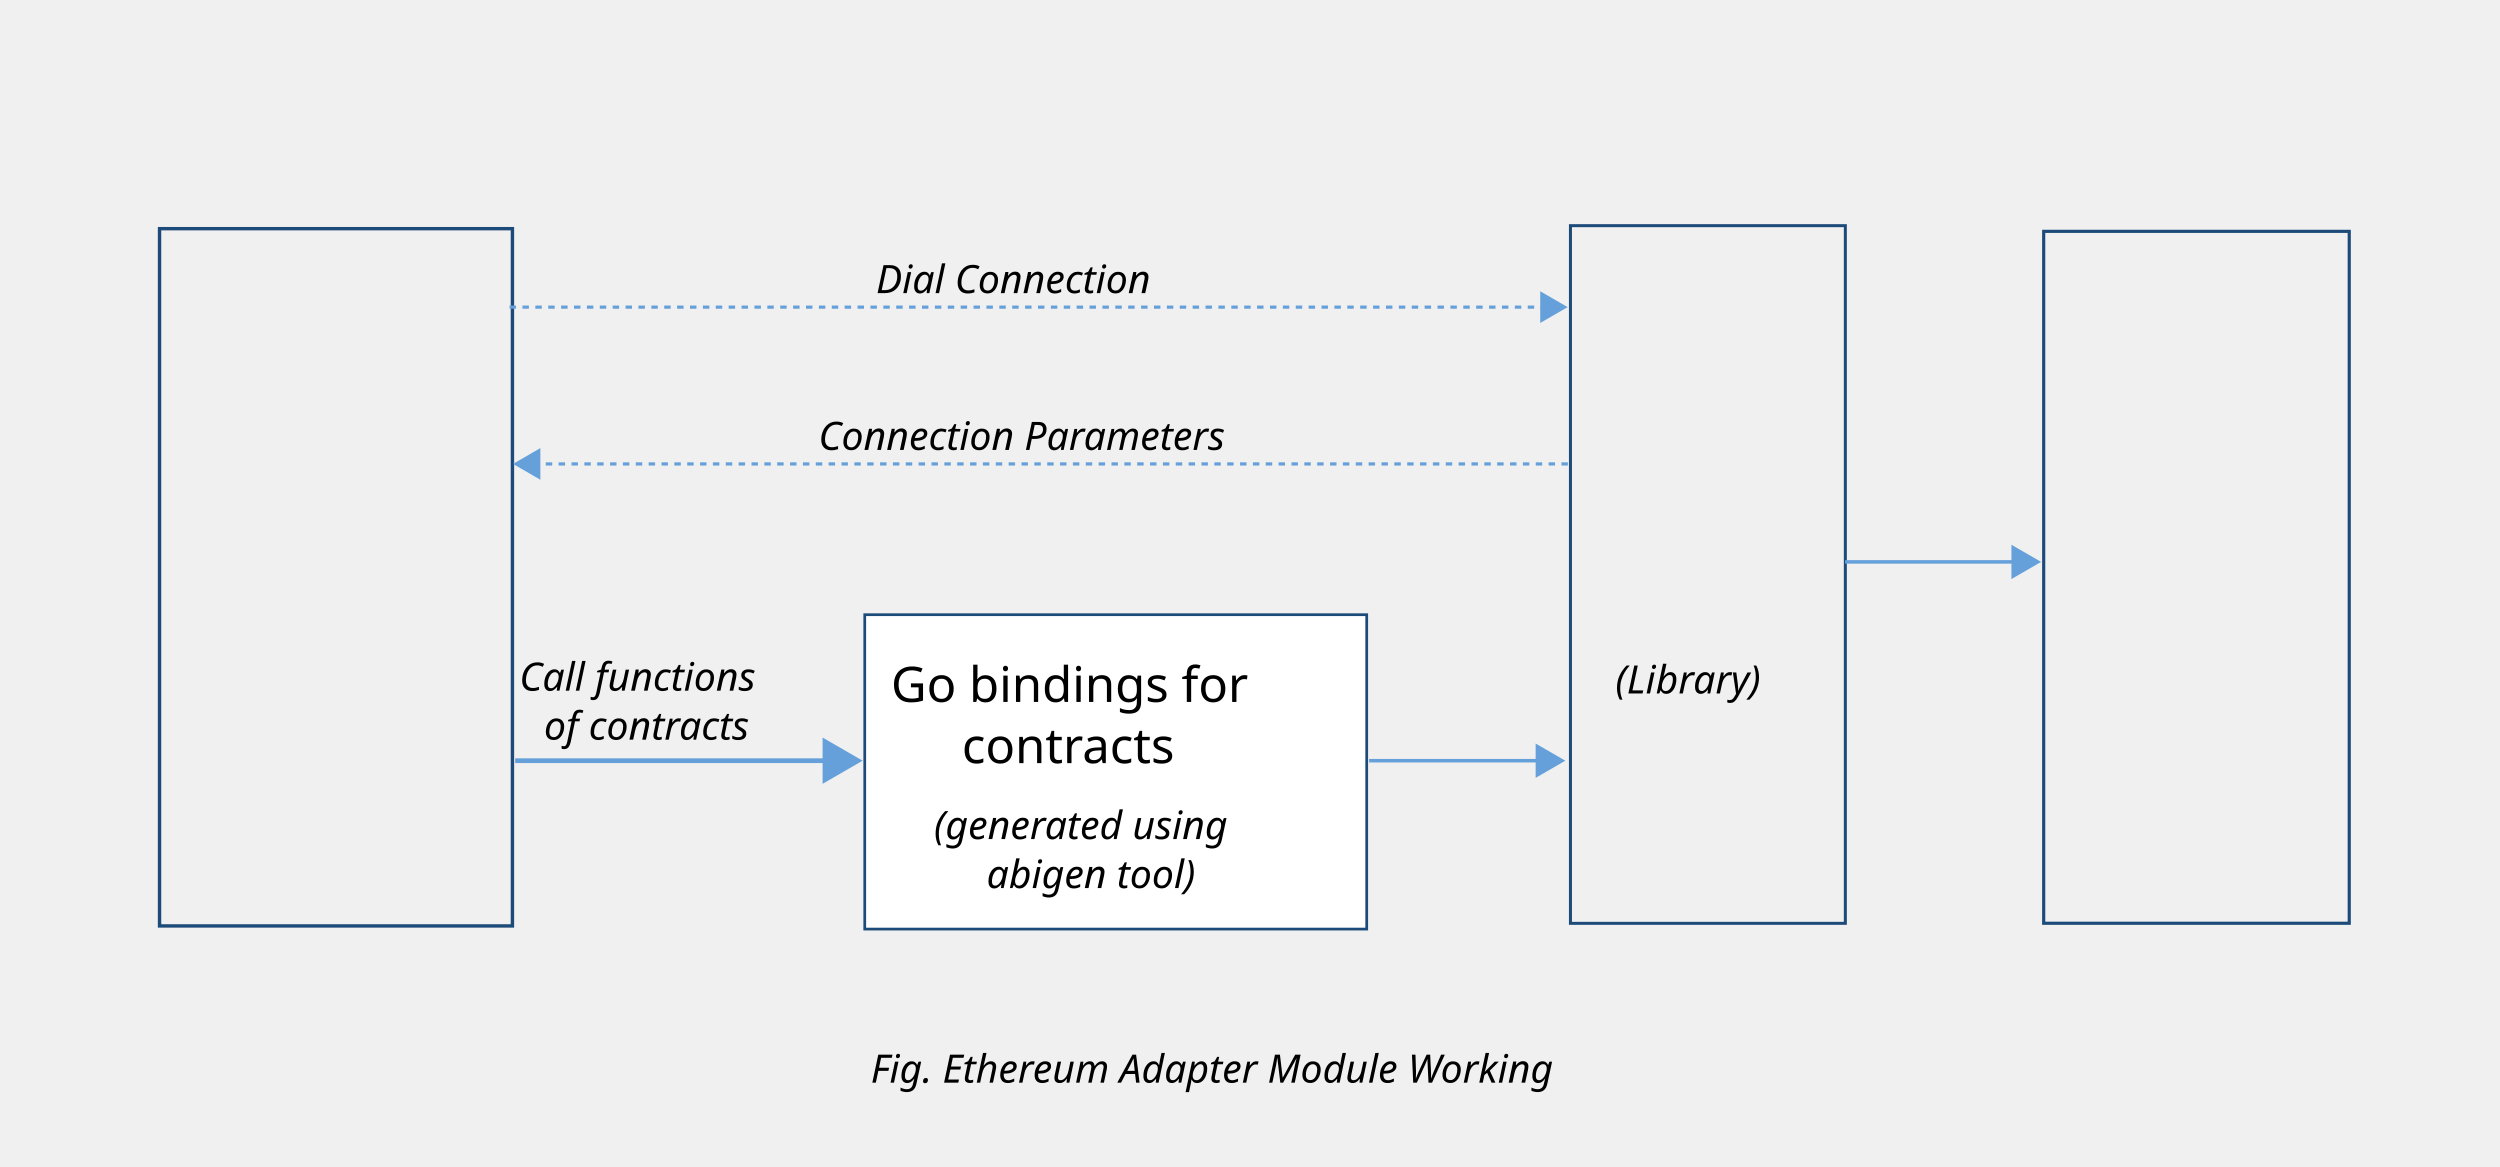
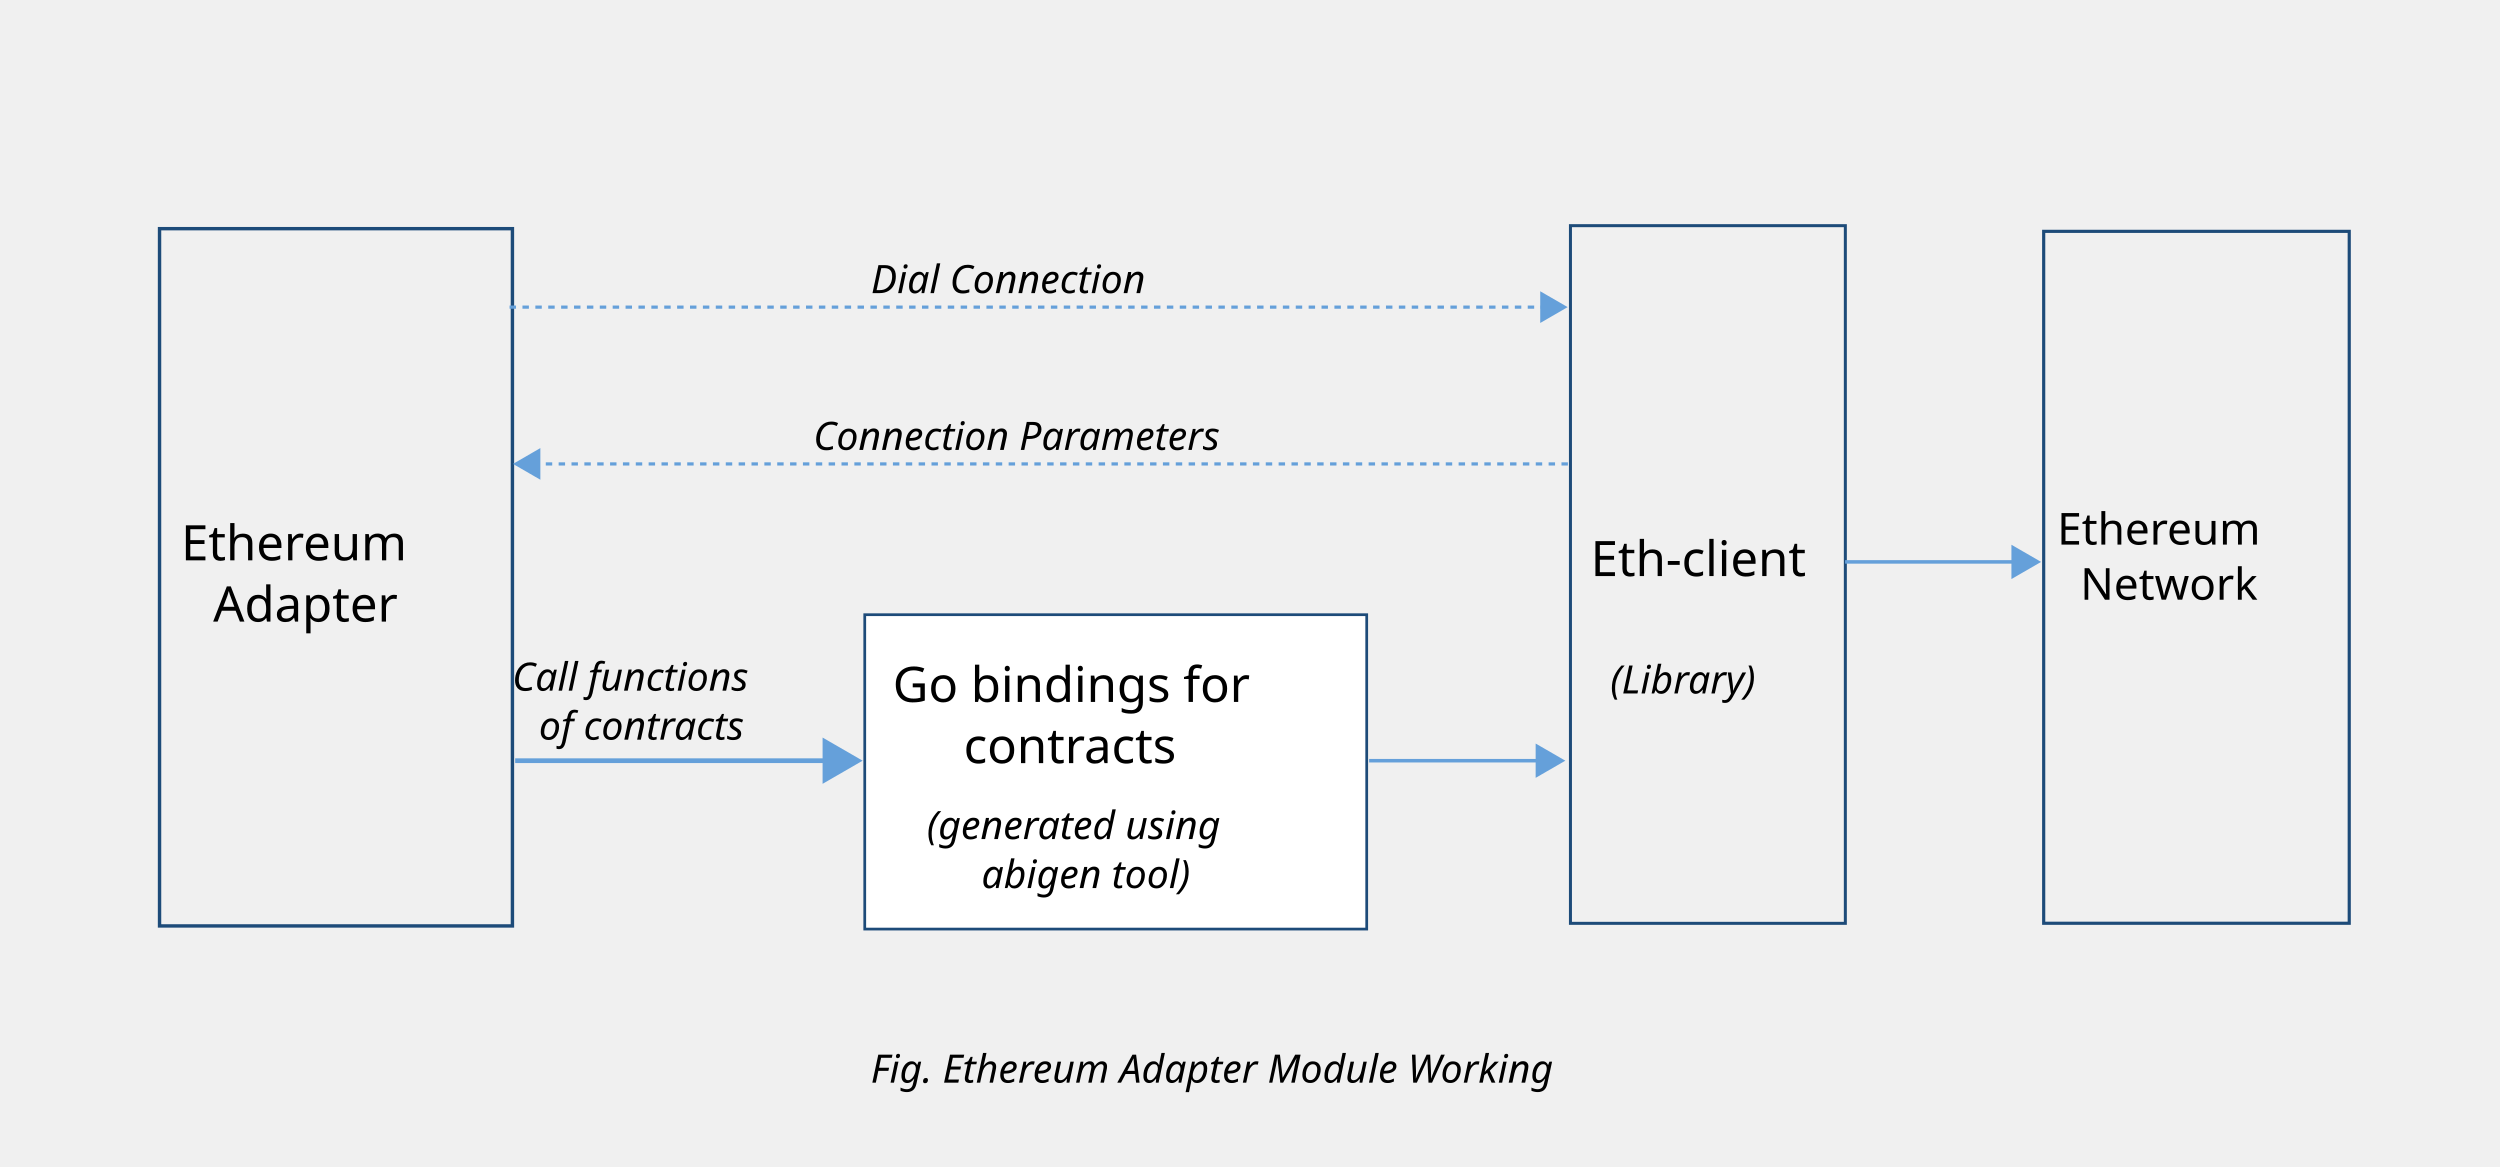
<svg xmlns="http://www.w3.org/2000/svg" width="180mm" height="84mm" viewBox="0 0 637.795 297.638" id="svg2" version="1.1">
  <defs id="defs4">
    <marker orient="auto" refY="0.0" refX="0.0" id="DiamondLstart" style="overflow:visible">
      <path id="path6258" d="M 0,-7.071 L -7.071,0 L 0,7.071 L 7.071,0 L 0,-7.071 z " style="fill-rule:evenodd;stroke:#65a0da;stroke-width:1pt;stroke-opacity:1;fill:#65a0da;fill-opacity:1" transform="scale(0.8) translate(7,0)" />
    </marker>
    <marker orient="auto" refY="0" refX="0" id="TriangleOutL" style="overflow:visible">
      <path id="path4476" d="m 5.77,0 -8.65,5 0,-10 8.65,5 z" style="fill:#65a0da;fill-opacity:1;fill-rule:evenodd;stroke:#65a0da;stroke-width:1pt;stroke-opacity:1" transform="scale(0.8,0.8)" />
    </marker>
    <marker orient="auto" refY="0" refX="0" id="TriangleOutL-9" style="overflow:visible">
      <path id="path4476-2" d="m 5.77,0 -8.65,5 0,-10 8.65,5 z" style="fill:#65a0da;fill-opacity:1;fill-rule:evenodd;stroke:#65a0da;stroke-width:1pt;stroke-opacity:1" transform="scale(0.8,0.8)" />
    </marker>
    <marker orient="auto" refY="0" refX="0" id="TriangleOutL-6" style="overflow:visible">
      <path id="path4476-4" d="m 5.77,0 -8.65,5 0,-10 8.65,5 z" style="fill:#65a0da;fill-opacity:1;fill-rule:evenodd;stroke:#65a0da;stroke-width:1pt;stroke-opacity:1" transform="scale(0.8,0.8)" />
    </marker>
    <marker orient="auto" refY="0" refX="0" id="TriangleOutL-5" style="overflow:visible">
      <path id="path4476-0" d="m 5.77,0 -8.65,5 0,-10 8.65,5 z" style="fill:#65a0da;fill-opacity:1;fill-rule:evenodd;stroke:#65a0da;stroke-width:1pt;stroke-opacity:1" transform="scale(0.8,0.8)" />
    </marker>
    <marker orient="auto" refY="0" refX="0" id="TriangleOutL-8" style="overflow:visible">
      <path id="path4476-7" d="m 5.77,0 -8.65,5 0,-10 8.65,5 z" style="fill:#65a0da;fill-opacity:1;fill-rule:evenodd;stroke:#65a0da;stroke-width:1pt;stroke-opacity:1" transform="scale(0.8,0.8)" />
    </marker>
    <marker orient="auto" refY="0" refX="0" id="TriangleOutL-7" style="overflow:visible">
      <path id="path4476-27" d="m 5.77,0 -8.65,5 0,-10 8.65,5 z" style="fill:#65a0da;fill-opacity:1;fill-rule:evenodd;stroke:#65a0da;stroke-width:1pt;stroke-opacity:1" transform="scale(0.8,0.8)" />
    </marker>
    <marker orient="auto" refY="0" refX="0" id="TriangleOutL-2" style="overflow:visible">
      <path id="path4476-6" d="m 5.77,0 -8.65,5 0,-10 8.65,5 z" style="fill:#65a0da;fill-opacity:1;fill-rule:evenodd;stroke:#65a0da;stroke-width:1pt;stroke-opacity:1" transform="scale(0.8,0.8)" />
    </marker>
    <marker orient="auto" refY="0" refX="0" id="TriangleOutL-5-9" style="overflow:visible">
      <path id="path4476-0-0" d="m 5.77,0 -8.65,5 0,-10 8.65,5 z" style="fill:#65a0da;fill-opacity:1;fill-rule:evenodd;stroke:#65a0da;stroke-width:1pt;stroke-opacity:1" transform="scale(0.8,0.8)" />
    </marker>
    <marker orient="auto" refY="0" refX="0" id="TriangleOutL-5-9-7" style="overflow:visible">
      <path id="path4476-0-0-2" d="m 5.77,0 -8.65,5 0,-10 8.65,5 z" style="fill:#65a0da;fill-opacity:1;fill-rule:evenodd;stroke:#65a0da;stroke-width:1pt;stroke-opacity:1" transform="scale(0.8,0.8)" />
    </marker>
    <marker orient="auto" refY="0" refX="0" id="TriangleOutL-5-9-7-2" style="overflow:visible">
      <path id="path4476-0-0-2-9" d="m 5.77,0 -8.65,5 0,-10 8.65,5 z" style="fill:#65a0da;fill-opacity:1;fill-rule:evenodd;stroke:#65a0da;stroke-width:1pt;stroke-opacity:1" transform="scale(0.8,0.8)" />
    </marker>
    <marker orient="auto" refY="0" refX="0" id="TriangleOutL-5-9-6" style="overflow:visible">
      <path id="path4476-0-0-0" d="m 5.77,0 -8.65,5 0,-10 8.65,5 z" style="fill:#65a0da;fill-opacity:1;fill-rule:evenodd;stroke:#65a0da;stroke-width:1pt;stroke-opacity:1" transform="scale(0.8,0.8)" />
    </marker>
    <marker orient="auto" refY="0" refX="0" id="TriangleOutL-5-9-76" style="overflow:visible">
      <path id="path4476-0-0-1" d="m 5.77,0 -8.65,5 0,-10 8.65,5 z" style="fill:#65a0da;fill-opacity:1;fill-rule:evenodd;stroke:#65a0da;stroke-width:1pt;stroke-opacity:1" transform="scale(0.8,0.8)" />
    </marker>
  </defs>
-   <g id="layer1" transform="translate(0,-754.725)">
-     <flowRoot xml:space="preserve" id="flowRoot4167" style="font-style:normal;font-variant:normal;font-weight:normal;font-stretch:normal;font-size:30px;line-height:125%;font-family:'DejaVu Sans';-inkscape-font-specification:'DejaVu Sans';letter-spacing:0px;word-spacing:0px;fill:#000000;fill-opacity:1;stroke:none;stroke-width:1px;stroke-linecap:butt;stroke-linejoin:miter;stroke-opacity:1">
+   <g id="layer1" transform="translate(0,-754.725)" style="display:inline">
+     <flowRoot xml:space="preserve" id="flowRoot4167" style="font-style:normal;font-variant:normal;font-weight:normal;font-stretch:normal;line-height:0.01%;font-family:'DejaVu Sans';-inkscape-font-specification:'DejaVu Sans';letter-spacing:0px;word-spacing:0px;fill:#000000;fill-opacity:1;stroke:none;stroke-width:1px;stroke-linecap:butt;stroke-linejoin:miter;stroke-opacity:1">
      <flowRegion id="flowRegion4169">
        <rect id="rect4171" width="190" height="140" x="180" y="862.362" style="font-style:normal;font-variant:normal;font-weight:normal;font-stretch:normal;font-family:'DejaVu Sans';-inkscape-font-specification:'DejaVu Sans'" />
      </flowRegion>
-       <flowPara id="flowPara4173" />
+       <flowPara id="flowPara4173" style="font-size:30px;line-height:1.25"> </flowPara>
    </flowRoot>
-     <flowRoot xml:space="preserve" id="flowRoot5218" style="font-style:normal;font-weight:normal;font-size:12.5px;line-height:125%;font-family:sans-serif;letter-spacing:0px;word-spacing:0px;fill:#000000;fill-opacity:1;stroke:none;stroke-width:1px;stroke-linecap:butt;stroke-linejoin:miter;stroke-opacity:1">
+     <flowRoot xml:space="preserve" id="flowRoot5218" style="font-style:normal;font-weight:normal;line-height:0.01%;font-family:sans-serif;letter-spacing:0px;word-spacing:0px;fill:#000000;fill-opacity:1;stroke:none;stroke-width:1px;stroke-linecap:butt;stroke-linejoin:miter;stroke-opacity:1">
      <flowRegion id="flowRegion5220">
        <rect id="rect5222" width="50" height="20" x="250" y="602.362" />
      </flowRegion>
-       <flowPara id="flowPara5224" />
+       <flowPara id="flowPara5224" style="font-size:12.5px;line-height:1.25"> </flowPara>
    </flowRoot>
-     <text xml:space="preserve" style="font-style:italic;font-variant:normal;font-weight:normal;font-stretch:normal;font-size:10px;line-height:125%;font-family:sans-serif;-inkscape-font-specification:'sans-serif Italic';letter-spacing:0px;word-spacing:0px;fill:#000000;fill-opacity:1;stroke:none;stroke-width:1px;stroke-linecap:butt;stroke-linejoin:miter;stroke-opacity:1" x="222.143" y="1030.934" id="text8452">
-       <tspan id="tspan8454" x="222.143" y="1030.934">Fig. Ethereum Adapter Module Working</tspan>
+     <text xml:space="preserve" style="font-style:italic;font-variant:normal;font-weight:normal;font-stretch:normal;line-height:0%;font-family:sans-serif;-inkscape-font-specification:'sans-serif Italic';letter-spacing:0px;word-spacing:0px;fill:#000000;fill-opacity:1;stroke:none;stroke-width:1px;stroke-linecap:butt;stroke-linejoin:miter;stroke-opacity:1" x="222.143" y="1030.934" id="text8452">
+       <tspan id="tspan8454" x="222.143" y="1030.934" style="font-size:10px;line-height:1.25">Fig. Ethereum Adapter Module Working</tspan>
    </text>
-     <flowRoot xml:space="preserve" id="flowRoot5629" style="font-style:normal;font-weight:normal;font-size:12.5px;line-height:125%;font-family:sans-serif;letter-spacing:0px;word-spacing:0px;fill:#000000;fill-opacity:1;stroke:none;stroke-width:1px;stroke-linecap:butt;stroke-linejoin:miter;stroke-opacity:1">
+     <flowRoot xml:space="preserve" id="flowRoot5629" style="font-style:normal;font-weight:normal;line-height:0.01%;font-family:sans-serif;letter-spacing:0px;word-spacing:0px;fill:#000000;fill-opacity:1;stroke:none;stroke-width:1px;stroke-linecap:butt;stroke-linejoin:miter;stroke-opacity:1">
      <flowRegion id="flowRegion5631">
        <rect id="rect5633" width="700" height="400" x="-40" y="-21.496" />
      </flowRegion>
-       <flowPara id="flowPara5635" />
+       <flowPara id="flowPara5635" style="font-size:12.5px;line-height:1.25"> </flowPara>
    </flowRoot>
-     <flowRoot xml:space="preserve" id="flowRoot4405" style="font-style:normal;font-weight:normal;font-size:11.25px;line-height:125%;font-family:sans-serif;text-align:start;letter-spacing:0px;word-spacing:0px;text-anchor:start;fill:#000000;fill-opacity:1;stroke:none;stroke-width:1px;stroke-linecap:butt;stroke-linejoin:miter;stroke-opacity:1" transform="translate(0,683.8587)">
+     <flowRoot xml:space="preserve" id="flowRoot4405" style="font-style:normal;font-weight:normal;line-height:0.01%;font-family:sans-serif;text-align:start;letter-spacing:0px;word-spacing:0px;text-anchor:start;fill:#000000;fill-opacity:1;stroke:none;stroke-width:1px;stroke-linecap:butt;stroke-linejoin:miter;stroke-opacity:1" transform="translate(0,683.8587)">
      <flowRegion id="flowRegion4407">
        <rect id="rect4409" width="50" height="30" x="30" y="228.504" style="font-size:11.25px" />
      </flowRegion>
-       <flowPara id="flowPara4411" />
+       <flowPara id="flowPara4411" style="font-size:11.25px;line-height:1.25"> </flowPara>
    </flowRoot>
-     <flowRoot xml:space="preserve" id="flowRoot4413" style="font-style:normal;font-weight:normal;font-size:12.5px;line-height:125%;font-family:sans-serif;text-align:start;letter-spacing:0px;word-spacing:0px;text-anchor:start;fill:#000000;fill-opacity:1;stroke:none;stroke-width:1px;stroke-linecap:butt;stroke-linejoin:miter;stroke-opacity:1" transform="translate(0,683.8587)">
+     <flowRoot xml:space="preserve" id="flowRoot4413" style="font-style:normal;font-weight:normal;line-height:0.01%;font-family:sans-serif;text-align:start;letter-spacing:0px;word-spacing:0px;text-anchor:start;fill:#000000;fill-opacity:1;stroke:none;stroke-width:1px;stroke-linecap:butt;stroke-linejoin:miter;stroke-opacity:1" transform="translate(0,683.8587)">
      <flowRegion id="flowRegion4415">
        <rect id="rect4417" width="50" height="20" x="30" y="228.504" />
      </flowRegion>
-       <flowPara id="flowPara4419">Blockchai</flowPara>
+       <flowPara id="flowPara4419" style="font-size:12.5px;line-height:1.25">Blockchai</flowPara>
    </flowRoot>
-     <flowRoot xml:space="preserve" id="flowRoot4429" style="font-style:normal;font-weight:normal;font-size:11.25px;line-height:125%;font-family:sans-serif;text-align:start;letter-spacing:0px;word-spacing:0px;text-anchor:start;fill:#000000;fill-opacity:1;stroke:none;stroke-width:1px;stroke-linecap:butt;stroke-linejoin:miter;stroke-opacity:1" transform="translate(0,683.8587)">
+     <flowRoot xml:space="preserve" id="flowRoot4429" style="font-style:normal;font-weight:normal;line-height:0.01%;font-family:sans-serif;text-align:start;letter-spacing:0px;word-spacing:0px;text-anchor:start;fill:#000000;fill-opacity:1;stroke:none;stroke-width:1px;stroke-linecap:butt;stroke-linejoin:miter;stroke-opacity:1" transform="translate(0,683.8587)">
      <flowRegion id="flowRegion4431">
        <rect id="rect4433" width="140" height="30" x="50" y="68.504" style="font-size:11.25px" />
      </flowRegion>
-       <flowPara id="flowPara4435" />
+       <flowPara id="flowPara4435" style="font-size:11.25px;line-height:1.25"> </flowPara>
    </flowRoot>
-     <flowRoot xml:space="preserve" id="flowRoot4445" style="font-style:normal;font-weight:normal;font-size:12.5px;line-height:125%;font-family:sans-serif;text-align:start;letter-spacing:0px;word-spacing:0px;text-anchor:start;fill:#000000;fill-opacity:1;stroke:none;stroke-width:1px;stroke-linecap:butt;stroke-linejoin:miter;stroke-opacity:1" transform="translate(0,683.8587)">
+     <flowRoot xml:space="preserve" id="flowRoot4445" style="font-style:normal;font-weight:normal;line-height:0.01%;font-family:sans-serif;text-align:start;letter-spacing:0px;word-spacing:0px;text-anchor:start;fill:#000000;fill-opacity:1;stroke:none;stroke-width:1px;stroke-linecap:butt;stroke-linejoin:miter;stroke-opacity:1" transform="translate(0,683.8587)">
      <flowRegion id="flowRegion4447">
        <rect id="rect4449" width="90" height="30" x="70" y="118.504" />
      </flowRegion>
-       <flowPara id="flowPara4451" />
+       <flowPara id="flowPara4451" style="font-size:12.5px;line-height:1.25"> </flowPara>
    </flowRoot>
    <rect style="opacity:1;fill:none;fill-opacity:1;stroke:#1d4b79;stroke-width:0.871;stroke-linecap:butt;stroke-linejoin:miter;stroke-miterlimit:4;stroke-dasharray:none;stroke-opacity:1" id="rect4206" width="90.029" height="177.886" x="40.7" y="813.062" />
    <rect style="opacity:1;fill:#ffffff;fill-opacity:1;stroke:#1d4b79;stroke-width:0.698;stroke-linecap:butt;stroke-linejoin:miter;stroke-miterlimit:4;stroke-dasharray:none;stroke-opacity:1" id="rect4206-4-2-6" width="128.06" height="80.202" x="220.613" y="911.547" />
-     <flowRoot xml:space="preserve" id="flowRoot6775" style="font-style:normal;font-weight:normal;font-size:12.5px;line-height:125%;font-family:sans-serif;text-align:center;letter-spacing:0px;word-spacing:0px;text-anchor:middle;fill:#000000;fill-opacity:1;stroke:none;stroke-width:1px;stroke-linecap:butt;stroke-linejoin:miter;stroke-opacity:1" transform="translate(20.71428,754.0106)">
-       <flowRegion id="flowRegion6777">
-         <rect id="rect6779" width="70" height="30" x="30" y="127.638" style="text-align:center;text-anchor:middle" />
-       </flowRegion>
-       <flowPara id="flowPara6783">Ethereum Adapter</flowPara>
-     </flowRoot>
-     <flowRoot xml:space="preserve" id="flowRoot6793" style="fill:black;stroke:none;stroke-opacity:1;stroke-width:1px;stroke-linejoin:miter;stroke-linecap:butt;fill-opacity:1;font-family:sans-serif;font-style:normal;font-weight:normal;font-size:12.5px;line-height:125%;letter-spacing:0px;word-spacing:0px;text-anchor:start;text-align:start">
+     <flowRoot xml:space="preserve" id="flowRoot6793" style="font-style:normal;font-weight:normal;line-height:0.01%;font-family:sans-serif;text-align:start;letter-spacing:0px;word-spacing:0px;text-anchor:start;fill:#000000;fill-opacity:1;stroke:none;stroke-width:1px;stroke-linecap:butt;stroke-linejoin:miter;stroke-opacity:1">
      <flowRegion id="flowRegion6795">
        <rect id="rect6797" width="140" height="20" x="480" y="27.638" />
      </flowRegion>
-       <flowPara id="flowPara6799" />
+       <flowPara id="flowPara6799" style="font-size:12.5px;line-height:1.25"> </flowPara>
    </flowRoot>
    <path style="fill:#65a0da;fill-opacity:1;fill-rule:evenodd;stroke:#65a0da;stroke-width:1.199;stroke-linecap:butt;stroke-linejoin:miter;stroke-miterlimit:4;stroke-dasharray:none;stroke-dashoffset:0;stroke-opacity:1;marker-end:url(#TriangleOutL-5-9)" d="m 131.429,948.791 c 81.831,0 81.831,0 81.831,0" id="path4297-4-8" />
-     <text xml:space="preserve" style="font-style:normal;font-weight:normal;font-size:12.5px;line-height:125%;font-family:sans-serif;text-align:center;letter-spacing:0px;word-spacing:0px;text-anchor:middle;fill:#000000;fill-opacity:1;stroke:none;stroke-width:1px;stroke-linecap:butt;stroke-linejoin:miter;stroke-opacity:1" x="283.886" y="933.791" id="text4949">
-       <tspan id="tspan4951" x="285.876" y="933.791">Go bindings for </tspan>
-       <tspan x="283.886" y="949.416" id="tspan4953">contracts</tspan>
-       <tspan x="283.886" y="965.041" id="tspan4955" />
+     <text xml:space="preserve" style="font-style:normal;font-weight:normal;line-height:0%;font-family:sans-serif;text-align:center;letter-spacing:0px;word-spacing:0px;text-anchor:middle;fill:#000000;fill-opacity:1;stroke:none;stroke-width:1px;stroke-linecap:butt;stroke-linejoin:miter;stroke-opacity:1" x="283.886" y="933.791" id="text4949">
+       <tspan id="tspan4951" x="285.876" y="933.791" style="font-size:12.5px;line-height:1.25">Go bindings for </tspan>
+       <tspan x="283.886" y="949.416" id="tspan4953" style="font-size:12.5px;line-height:1.25">contracts</tspan>
+       <tspan x="285.876" y="965.041" id="tspan4955" style="font-size:12.5px;line-height:1.25"> </tspan>
    </text>
-     <text xml:space="preserve" style="font-style:italic;font-variant:normal;font-weight:normal;font-stretch:normal;font-size:10px;line-height:125%;font-family:sans-serif;-inkscape-font-specification:'sans-serif Italic';text-align:center;letter-spacing:0px;word-spacing:0px;text-anchor:middle;fill:#000000;fill-opacity:1;stroke:none;stroke-width:1px;stroke-linecap:butt;stroke-linejoin:miter;stroke-opacity:1" x="284.825" y="968.791" id="text4957">
-       <tspan id="tspan4959" x="284.825" y="968.791">(generated using</tspan>
-       <tspan x="284.825" y="981.291" id="tspan4961">abigen tool)</tspan>
+     <text xml:space="preserve" style="font-style:italic;font-variant:normal;font-weight:normal;font-stretch:normal;line-height:0%;font-family:sans-serif;-inkscape-font-specification:'sans-serif Italic';text-align:center;letter-spacing:0px;word-spacing:0px;text-anchor:middle;fill:#000000;fill-opacity:1;stroke:none;stroke-width:1px;stroke-linecap:butt;stroke-linejoin:miter;stroke-opacity:1" x="284.825" y="968.791" id="text4957">
+       <tspan id="tspan4959" x="284.825" y="968.791" style="font-size:10px;line-height:1.25">(generated using</tspan>
+       <tspan x="284.825" y="981.291" id="tspan4961" style="font-size:10px;line-height:1.25">abigen tool)</tspan>
    </text>
-     <text xml:space="preserve" style="font-style:normal;font-weight:normal;font-size:12.5px;line-height:125%;font-family:sans-serif;text-align:center;letter-spacing:0px;word-spacing:0px;text-anchor:middle;fill:#000000;fill-opacity:1;stroke:none;stroke-width:1px;stroke-linecap:butt;stroke-linejoin:miter;stroke-opacity:1" x="360" y="972.363" id="text4963">
-       <tspan id="tspan4965" x="360" y="972.363" />
+     <text xml:space="preserve" style="font-style:normal;font-weight:normal;line-height:0%;font-family:sans-serif;text-align:center;letter-spacing:0px;word-spacing:0px;text-anchor:middle;fill:#000000;fill-opacity:1;stroke:none;stroke-width:1px;stroke-linecap:butt;stroke-linejoin:miter;stroke-opacity:1" x="360" y="972.363" id="text4963">
+       <tspan id="tspan4965" x="361.99" y="972.363" style="font-size:12.5px;line-height:1.25"> </tspan>
    </text>
    <rect style="opacity:1;fill:none;fill-opacity:1;stroke:#1d4b79;stroke-width:0.769;stroke-linecap:butt;stroke-linejoin:miter;stroke-miterlimit:4;stroke-dasharray:none;stroke-opacity:1" id="rect4206-2" width="70.131" height="177.988" x="400.649" y="812.297" />
-     <flowRoot xml:space="preserve" id="flowRoot6775-4" style="font-style:normal;font-weight:normal;font-size:12.5px;line-height:125%;font-family:sans-serif;text-align:center;letter-spacing:0px;word-spacing:0px;text-anchor:middle;fill:#000000;fill-opacity:1;stroke:none;stroke-width:1px;stroke-linecap:butt;stroke-linejoin:miter;stroke-opacity:1" transform="translate(369.9999,754.7251)">
-       <flowRegion id="flowRegion6777-7">
-         <rect id="rect6779-7" width="70" height="30" x="30" y="127.638" style="text-align:center;text-anchor:middle" />
-       </flowRegion>
-       <flowPara id="flowPara6783-5">Eth-</flowPara>
-       <flowPara id="flowPara5159">client</flowPara>
-     </flowRoot>
-     <rect style="opacity:1;fill:none;fill-opacity:1;stroke:#1d4b79;stroke-width:0.807;stroke-linecap:butt;stroke-linejoin:miter;stroke-miterlimit:4;stroke-dasharray:none;stroke-opacity:1" id="rect4206-4" width="77.95" height="176.521" x="521.382" y="813.745" />
-     <flowRoot xml:space="preserve" id="flowRoot6775-8" style="font-style:normal;font-weight:normal;font-size:12.5px;line-height:125%;font-family:sans-serif;text-align:center;letter-spacing:0px;word-spacing:0px;text-anchor:middle;fill:#000000;fill-opacity:1;stroke:none;stroke-width:1px;stroke-linecap:butt;stroke-linejoin:miter;stroke-opacity:1" transform="translate(496.4285,755.4394)">
-       <flowRegion id="flowRegion6777-1">
-         <rect id="rect6779-2" width="70" height="30" x="30" y="127.638" style="text-align:center;text-anchor:middle" />
-       </flowRegion>
-       <flowPara id="flowPara6783-8">Ethereum </flowPara>
-       <flowPara id="flowPara5161">Network</flowPara>
-     </flowRoot>
-     <text xml:space="preserve" style="font-style:normal;font-weight:normal;font-size:12.5px;line-height:125%;font-family:sans-serif;text-align:center;letter-spacing:0px;word-spacing:0px;text-anchor:middle;fill:#000000;fill-opacity:1;stroke:none;stroke-width:1px;stroke-linecap:butt;stroke-linejoin:miter;stroke-opacity:1" x="610" y="902.363" id="text5163">
-       <tspan id="tspan5165" x="610" y="902.363" />
+     <rect style="display:inline;opacity:1;fill:none;fill-opacity:1;stroke:#1d4b79;stroke-width:0.807;stroke-linecap:butt;stroke-linejoin:miter;stroke-miterlimit:4;stroke-dasharray:none;stroke-opacity:1" id="rect4206-4" width="77.95" height="176.521" x="521.382" y="813.745" />
+     <text xml:space="preserve" style="font-style:normal;font-weight:normal;line-height:0%;font-family:sans-serif;text-align:center;letter-spacing:0px;word-spacing:0px;text-anchor:middle;fill:#000000;fill-opacity:1;stroke:none;stroke-width:1px;stroke-linecap:butt;stroke-linejoin:miter;stroke-opacity:1" x="610" y="902.363" id="text5163">
+       <tspan id="tspan5165" x="611.99" y="902.363" style="font-size:12.5px;line-height:1.25"> </tspan>
    </text>
-     <path style="fill:#65a0da;fill-opacity:1;fill-rule:evenodd;stroke:#65a0da;stroke-width:0.822;stroke-linecap:butt;stroke-linejoin:miter;stroke-miterlimit:4;stroke-dasharray:1.644,1.644;stroke-dashoffset:0;stroke-opacity:1;marker-end:url(#TriangleOutL-5-9-7)" d="m 130,833.077 c 265.27,0 265.27,0 265.27,0" id="path4297-4-8-8" />
-     <path style="fill:#65a0da;fill-opacity:1;fill-rule:evenodd;stroke:#65a0da;stroke-width:0.82;stroke-linecap:butt;stroke-linejoin:miter;stroke-miterlimit:4;stroke-dasharray:1.64,1.64;stroke-dashoffset:0;stroke-opacity:1;marker-end:url(#TriangleOutL-5-9-7-2)" d="m 400,873.077 c -264.473,0 -264.473,0 -264.473,0" id="path4297-4-8-8-9" />
+     <path style="fill:#65a0da;fill-opacity:1;fill-rule:evenodd;stroke:#65a0da;stroke-width:0.822;stroke-linecap:butt;stroke-linejoin:miter;stroke-miterlimit:4;stroke-dasharray:1.644, 1.644;stroke-dashoffset:0;stroke-opacity:1;marker-end:url(#TriangleOutL-5-9-7)" d="m 130,833.077 c 265.27,0 265.27,0 265.27,0" id="path4297-4-8-8" />
+     <path style="fill:#65a0da;fill-opacity:1;fill-rule:evenodd;stroke:#65a0da;stroke-width:0.82;stroke-linecap:butt;stroke-linejoin:miter;stroke-miterlimit:4;stroke-dasharray:1.64, 1.64;stroke-dashoffset:0;stroke-opacity:1;marker-end:url(#TriangleOutL-5-9-7-2)" d="m 400,873.077 c -264.473,0 -264.473,0 -264.473,0" id="path4297-4-8-8-9" />
    <path style="fill:#65a0da;fill-opacity:1;fill-rule:evenodd;stroke:#65a0da;stroke-width:0.889;stroke-linecap:butt;stroke-linejoin:miter;stroke-miterlimit:4;stroke-dasharray:none;stroke-dashoffset:0;stroke-opacity:1;marker-end:url(#TriangleOutL-5-9-6)" d="m 349.286,948.791 c 45.009,0 45.009,0 45.009,0" id="path4297-4-8-2" />
    <path style="fill:#65a0da;fill-opacity:1;fill-rule:evenodd;stroke:#65a0da;stroke-width:0.889;stroke-linecap:butt;stroke-linejoin:miter;stroke-miterlimit:4;stroke-dasharray:none;stroke-dashoffset:0;stroke-opacity:1;marker-end:url(#TriangleOutL-5-9-76)" d="m 470.714,898.077 c 44.959,0 44.959,0 44.959,0" id="path4297-4-8-3" />
-     <text xml:space="preserve" style="font-style:italic;font-variant:normal;font-weight:normal;font-stretch:normal;font-size:10px;line-height:125%;font-family:sans-serif;-inkscape-font-specification:'sans-serif Italic';text-align:center;letter-spacing:0px;word-spacing:0px;text-anchor:middle;fill:#000000;fill-opacity:1;stroke:none;stroke-width:1px;stroke-linecap:butt;stroke-linejoin:miter;stroke-opacity:1" x="171.429" y="930.934" id="text9667">
-       <tspan id="tspan9669" x="173.02" y="930.934">Call functions </tspan>
-       <tspan x="171.429" y="943.434" id="tspan9671">of contracts</tspan>
+     <text xml:space="preserve" style="font-style:italic;font-variant:normal;font-weight:normal;font-stretch:normal;line-height:0%;font-family:sans-serif;-inkscape-font-specification:'sans-serif Italic';text-align:center;letter-spacing:0px;word-spacing:0px;text-anchor:middle;fill:#000000;fill-opacity:1;stroke:none;stroke-width:1px;stroke-linecap:butt;stroke-linejoin:miter;stroke-opacity:1" x="171.429" y="930.934" id="text9667">
+       <tspan id="tspan9669" x="173.02" y="930.934" style="font-size:10px;line-height:1.25">Call functions </tspan>
+       <tspan x="171.429" y="943.434" id="tspan9671" style="font-size:10px;line-height:1.25">of contracts</tspan>
    </text>
-     <text xml:space="preserve" style="font-style:italic;font-variant:normal;font-weight:normal;font-stretch:normal;font-size:10px;line-height:125%;font-family:sans-serif;-inkscape-font-specification:'sans-serif Italic';text-align:center;letter-spacing:0px;word-spacing:0px;text-anchor:middle;fill:#000000;fill-opacity:1;stroke:none;stroke-width:1px;stroke-linecap:butt;stroke-linejoin:miter;stroke-opacity:1" x="265" y="829.506" id="text9673">
-       <tspan id="tspan9675" x="265" y="829.506">Dial Connection</tspan>
+     <text xml:space="preserve" style="font-style:italic;font-variant:normal;font-weight:normal;font-stretch:normal;line-height:0%;font-family:sans-serif;-inkscape-font-specification:'sans-serif Italic';text-align:center;letter-spacing:0px;word-spacing:0px;text-anchor:middle;fill:#000000;fill-opacity:1;stroke:none;stroke-width:1px;stroke-linecap:butt;stroke-linejoin:miter;stroke-opacity:1" x="265" y="829.506" id="text9673">
+       <tspan id="tspan9675" x="265" y="829.506" style="font-size:10px;line-height:1.25">Dial Connection</tspan>
    </text>
-     <text xml:space="preserve" style="font-style:italic;font-variant:normal;font-weight:normal;font-stretch:normal;font-size:10px;line-height:125%;font-family:sans-serif;-inkscape-font-specification:'sans-serif Italic';text-align:center;letter-spacing:0px;word-spacing:0px;text-anchor:middle;fill:#000000;fill-opacity:1;stroke:none;stroke-width:1px;stroke-linecap:butt;stroke-linejoin:miter;stroke-opacity:1" x="267.143" y="869.506" id="text9677">
-       <tspan id="tspan9679" x="267.143" y="869.506">Connection Parameters</tspan>
+     <text xml:space="preserve" style="font-style:italic;font-variant:normal;font-weight:normal;font-stretch:normal;line-height:0%;font-family:sans-serif;-inkscape-font-specification:'sans-serif Italic';text-align:center;letter-spacing:0px;word-spacing:0px;text-anchor:middle;fill:#000000;fill-opacity:1;stroke:none;stroke-width:1px;stroke-linecap:butt;stroke-linejoin:miter;stroke-opacity:1" x="267.143" y="869.506" id="text9677">
+       <tspan id="tspan9679" x="267.143" y="869.506" style="font-size:10px;line-height:1.25">Connection Parameters</tspan>
    </text>
-     <text xml:space="preserve" style="font-style:italic;font-variant:normal;font-weight:normal;font-stretch:normal;font-size:10px;line-height:125%;font-family:sans-serif;-inkscape-font-specification:'sans-serif Italic';text-align:center;letter-spacing:0px;word-spacing:0px;text-anchor:middle;fill:#000000;fill-opacity:1;stroke:none;stroke-width:1px;stroke-linecap:butt;stroke-linejoin:miter;stroke-opacity:1" x="437.143" y="931.648" id="text9681">
-       <tspan id="tspan9683" x="437.143" y="931.648">(Library)</tspan>
+     <text xml:space="preserve" style="font-style:italic;font-variant:normal;font-weight:normal;font-stretch:normal;line-height:0%;font-family:sans-serif;-inkscape-font-specification:'sans-serif Italic';text-align:center;letter-spacing:0px;word-spacing:0px;text-anchor:middle;display:inline;fill:#000000;fill-opacity:1;stroke:none;stroke-width:1px;stroke-linecap:butt;stroke-linejoin:miter;stroke-opacity:1" x="437.143" y="931.648" id="text9681">
+       <tspan id="tspan9683" x="437.143" y="931.648" style="font-size:10px;line-height:1.25">(Library)</tspan>
+     </text>
+     <text xml:space="preserve" style="font-style:normal;font-weight:normal;font-size:11.25px;line-height:1.25;font-family:sans-serif;letter-spacing:0px;word-spacing:0px;fill:#000000;fill-opacity:1;stroke:none;stroke-width:0.937" x="85.244" y="897.675" id="text3794">
+       <tspan id="tspan3792" x="85.244" y="897.675" style="font-size:12.5px;text-align:center;text-anchor:middle;stroke-width:0.937">Ethereum</tspan>
+       <tspan x="85.244" y="913.3" style="font-size:12.5px;text-align:center;text-anchor:middle;stroke-width:0.937" id="tspan3796">Adapter</tspan>
+     </text>
+     <text xml:space="preserve" style="font-style:normal;font-weight:normal;font-size:11.25px;line-height:1.25;font-family:sans-serif;letter-spacing:0px;word-spacing:0px;fill:#000000;fill-opacity:1;stroke:none;stroke-width:0.937" x="405.803" y="901.693" id="text3800">
+       <tspan id="tspan3798" x="405.803" y="901.693" style="font-size:12.5px;stroke-width:0.937">Eth-client</tspan>
+     </text>
+     <text xml:space="preserve" style="font-style:normal;font-weight:normal;font-size:11.25px;line-height:1.25;font-family:sans-serif;letter-spacing:0px;word-spacing:0px;fill:#000000;fill-opacity:1;stroke:none;stroke-width:0.937" x="560.663" y="893.657" id="text3804">
+       <tspan id="tspan3802" x="562.454" y="893.657" style="text-align:center;text-anchor:middle;stroke-width:0.937">Ethereum </tspan>
+       <tspan x="560.663" y="907.72" style="text-align:center;text-anchor:middle;stroke-width:0.937" id="tspan3806">Network</tspan>
    </text>
  </g>
+   <g id="layer2" style="display:inline" />
</svg>
